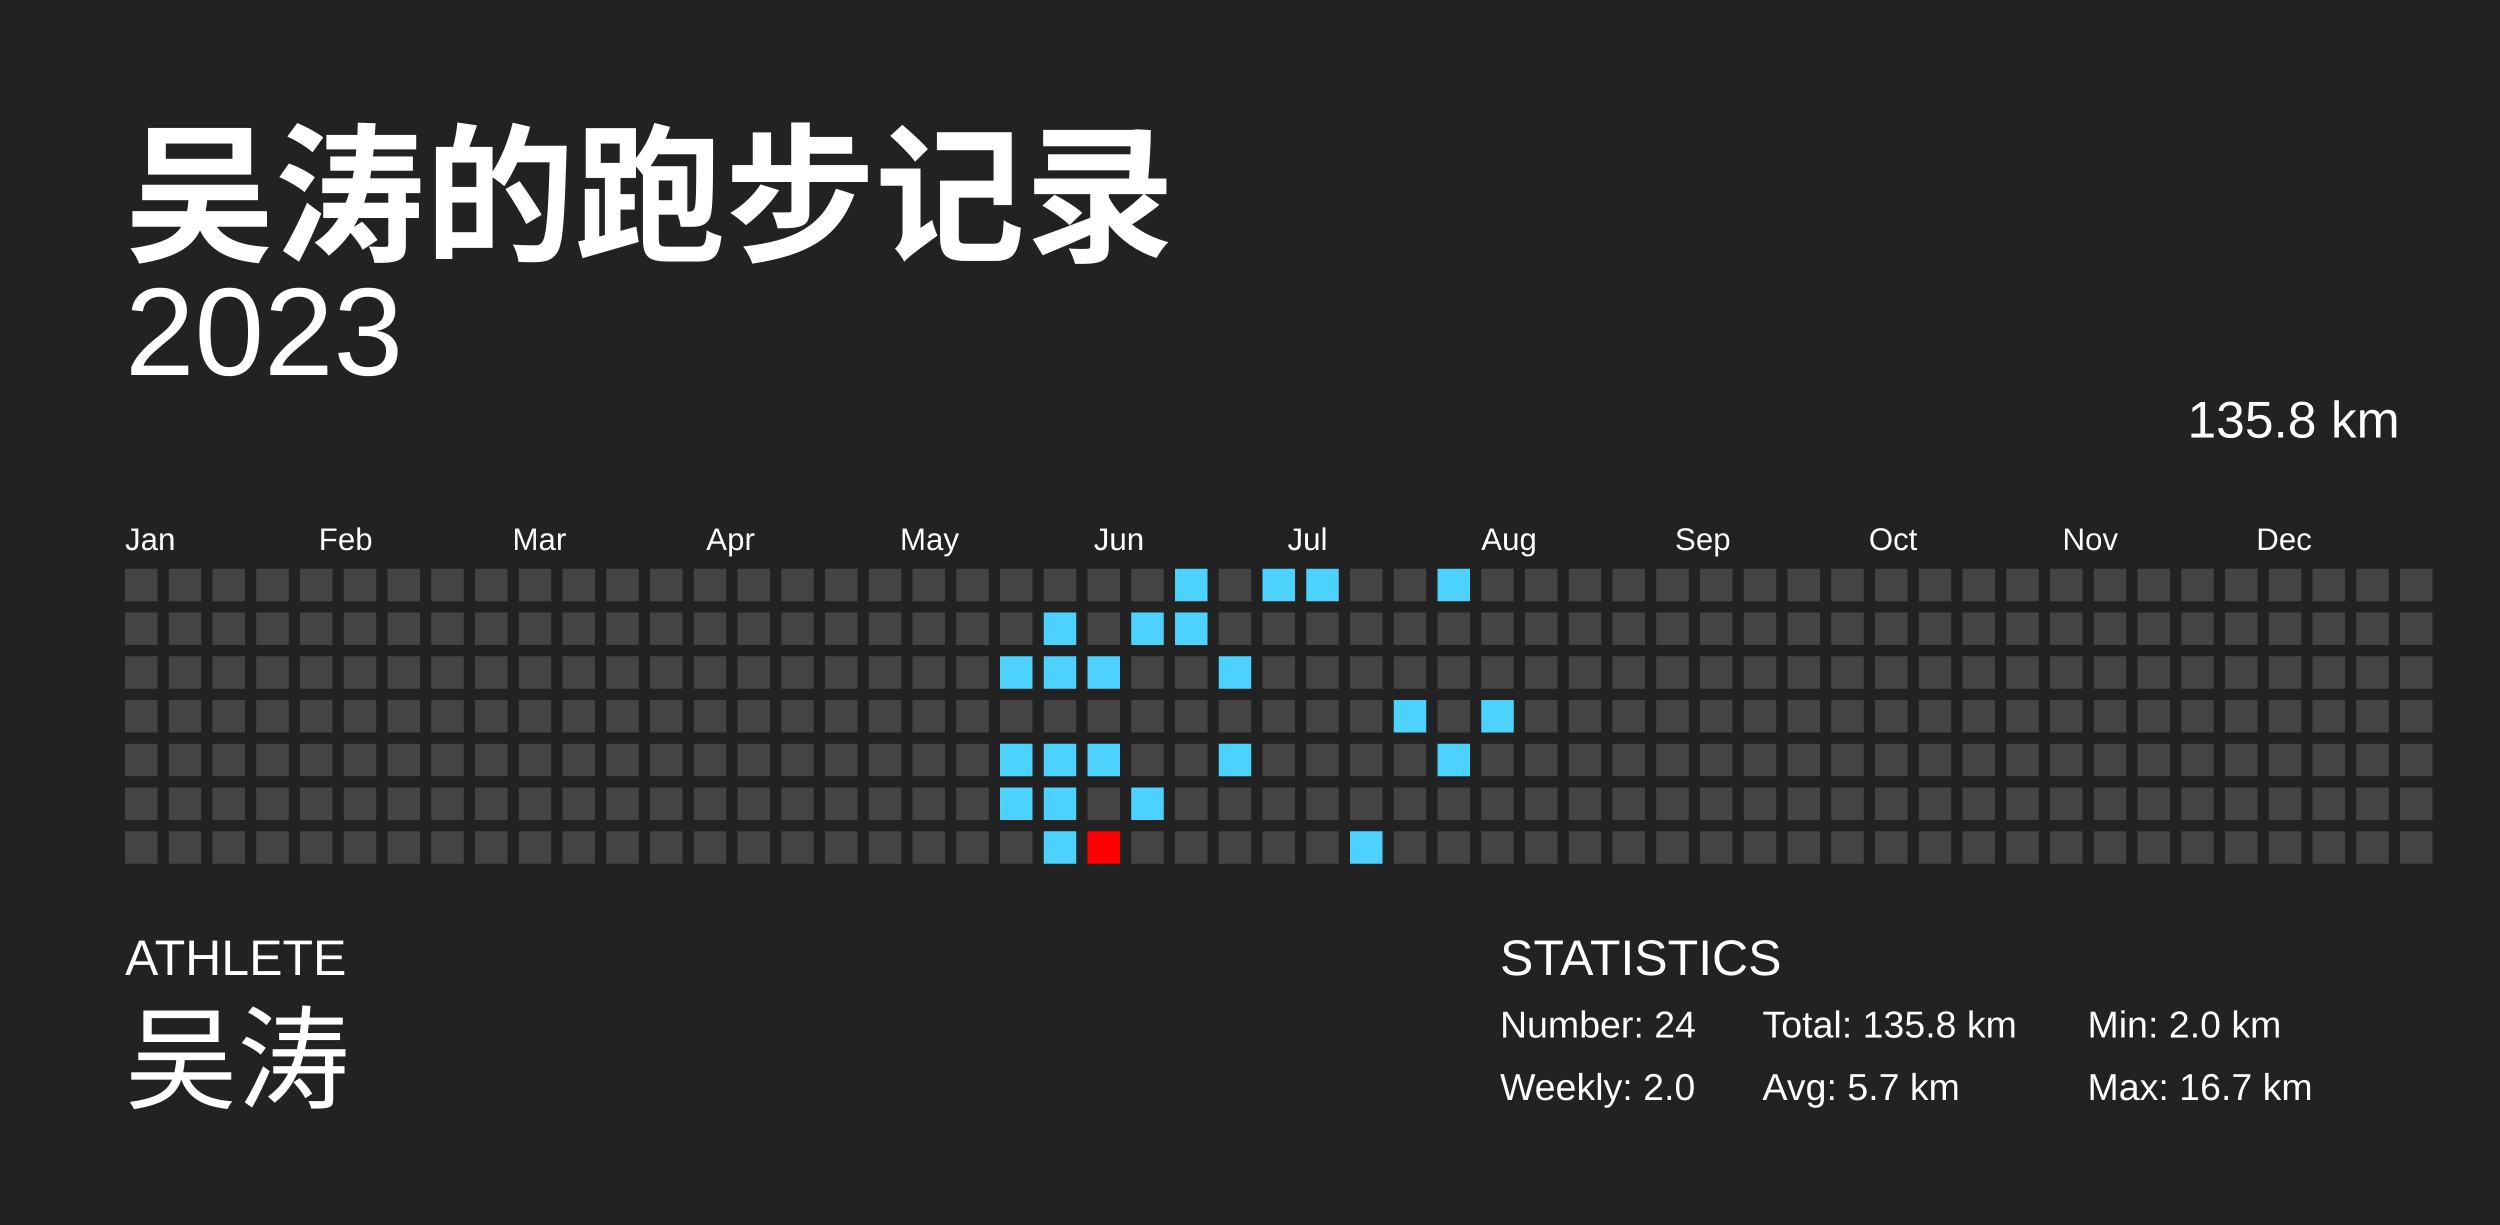
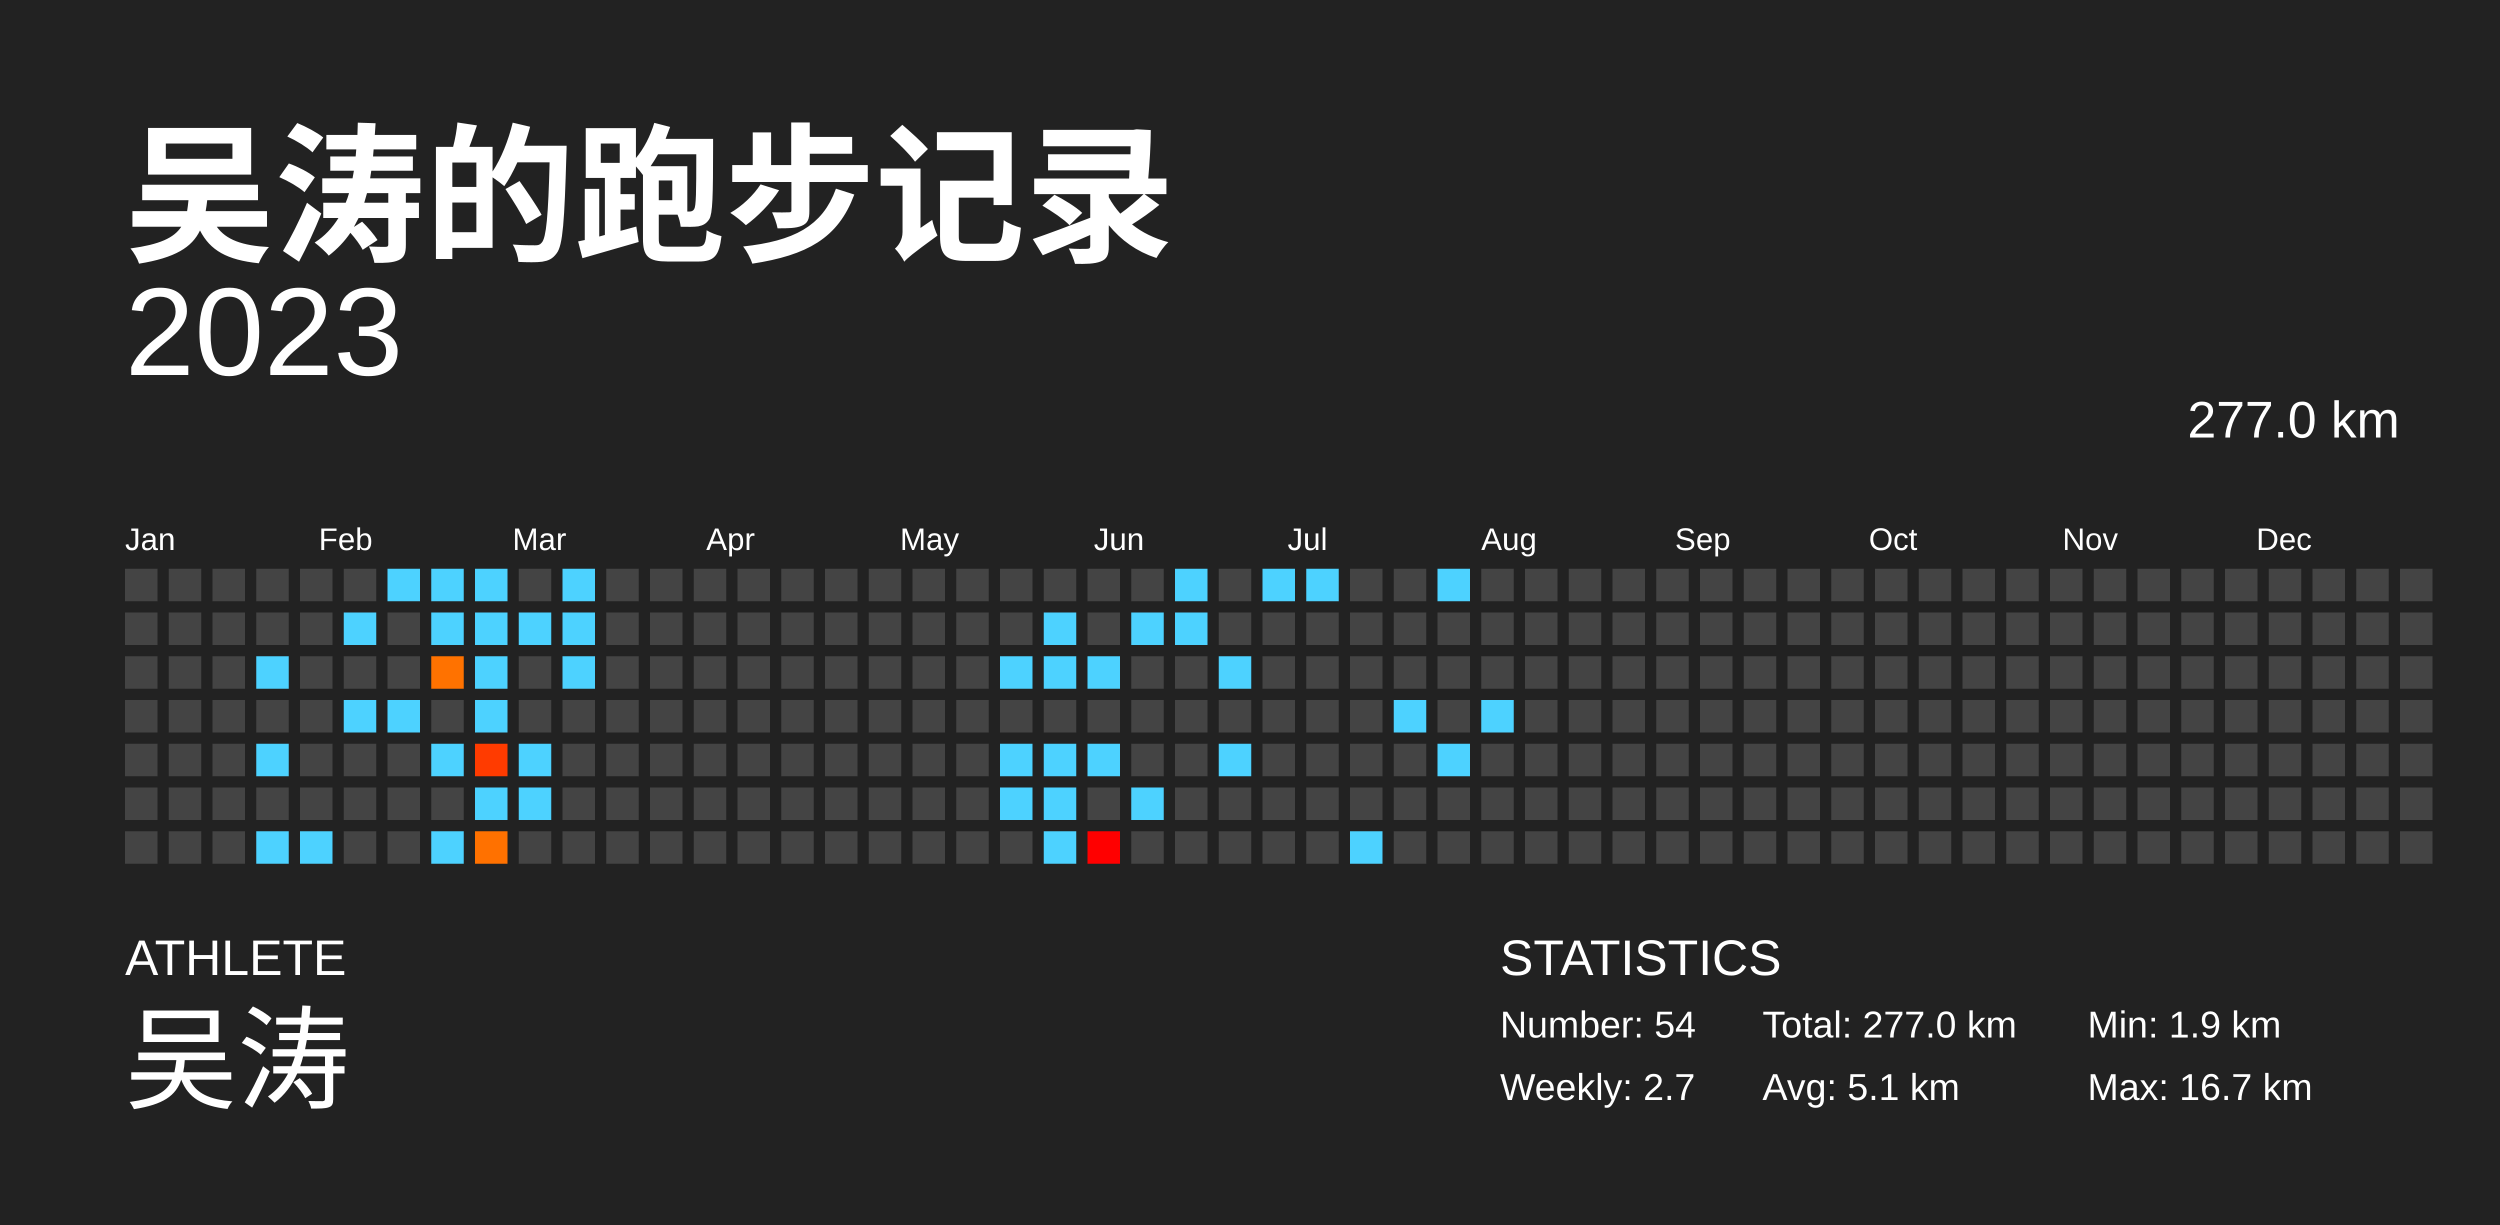
<svg xmlns="http://www.w3.org/2000/svg" baseProfile="full" height="98mm" version="1.1" viewBox="0,0,200,98" width="200mm">
  <defs />
  <rect fill="#222222" height="98" width="200" x="0" y="0" />
  <text fill="#FFFFFF" style="font-size:12px; font-family:Arial; font-weight:bold;" x="10" y="20">吴涛的跑步记录</text>
  <text fill="#FFFFFF" style="font-size:4px; font-family:Arial" x="10" y="78">ATHLETE</text>
  <text fill="#FFFFFF" style="font-size:9px; font-family:Arial" x="10" y="88">吴涛</text>
  <text fill="#FFFFFF" style="font-size:4px; font-family:Arial" x="120" y="78">STATISTICS</text>
-   <text fill="#FFFFFF" style="font-size:3px; font-family:Arial" x="120" y="83">Number: 24</text>
-   <text fill="#FFFFFF" style="font-size:3px; font-family:Arial" x="120" y="88">Weekly: 2.0</text>
-   <text fill="#FFFFFF" style="font-size:3px; font-family:Arial" x="141" y="83">Total: 135.8 km</text>
-   <text fill="#FFFFFF" style="font-size:3px; font-family:Arial" x="141" y="88">Avg: 5.7 km</text>
-   <text fill="#FFFFFF" style="font-size:3px; font-family:Arial" x="167" y="83">Min: 2.0 km</text>
+   <text fill="#FFFFFF" style="font-size:3px; font-family:Arial" x="120" y="83">Number: 54</text>
+   <text fill="#FFFFFF" style="font-size:3px; font-family:Arial" x="120" y="88">Weekly: 2.7</text>
+   <text fill="#FFFFFF" style="font-size:3px; font-family:Arial" x="141" y="83">Total: 277.0 km</text>
+   <text fill="#FFFFFF" style="font-size:3px; font-family:Arial" x="141" y="88">Avg: 5.1 km</text>
+   <text fill="#FFFFFF" style="font-size:3px; font-family:Arial" x="167" y="83">Min: 1.9 km</text>
  <text fill="#FFFFFF" style="font-size:3px; font-family:Arial" x="167" y="88">Max: 16.7 km</text>
  <text alignment-baseline="hanging" fill="#FFFFFF" style="font-size:10.0px; font-family:Arial;" x="10" y="30">2023</text>
-   <text alignment-baseline="hanging" fill="#FFFFFF" style="font-size:4.125px; font-family:Arial;" x="175" y="35">135.8 km</text>
+   <text alignment-baseline="hanging" fill="#FFFFFF" style="font-size:4.125px; font-family:Arial;" x="175" y="35">277.0 km</text>
  <text fill="#FFFFFF" style="font-size:2.5px; font-family:Arial" x="10.0" y="44">Jan</text>
  <text fill="#FFFFFF" style="font-size:2.5px; font-family:Arial" x="25.5" y="44">Feb</text>
  <text fill="#FFFFFF" style="font-size:2.5px; font-family:Arial" x="41.0" y="44">Mar</text>
  <text fill="#FFFFFF" style="font-size:2.5px; font-family:Arial" x="56.5" y="44">Apr</text>
  <text fill="#FFFFFF" style="font-size:2.5px; font-family:Arial" x="72.0" y="44">May</text>
  <text fill="#FFFFFF" style="font-size:2.5px; font-family:Arial" x="87.5" y="44">Jun</text>
  <text fill="#FFFFFF" style="font-size:2.5px; font-family:Arial" x="103.0" y="44">Jul</text>
  <text fill="#FFFFFF" style="font-size:2.5px; font-family:Arial" x="118.5" y="44">Aug</text>
  <text fill="#FFFFFF" style="font-size:2.5px; font-family:Arial" x="134.0" y="44">Sep</text>
  <text fill="#FFFFFF" style="font-size:2.5px; font-family:Arial" x="149.5" y="44">Oct</text>
  <text fill="#FFFFFF" style="font-size:2.5px; font-family:Arial" x="165.0" y="44">Nov</text>
  <text fill="#FFFFFF" style="font-size:2.5px; font-family:Arial" x="180.5" y="44">Dec</text>
  <rect fill="#444444" height="2.6" width="2.6" x="10.0" y="45.5" />
  <rect fill="#444444" height="2.6" width="2.6" x="10.0" y="49.0" />
  <rect fill="#444444" height="2.6" width="2.6" x="10.0" y="52.5" />
  <rect fill="#444444" height="2.6" width="2.6" x="10.0" y="56.0" />
  <rect fill="#444444" height="2.6" width="2.6" x="10.0" y="59.5" />
  <rect fill="#444444" height="2.6" width="2.6" x="10.0" y="63.0" />
  <rect fill="#444444" height="2.6" width="2.6" x="10.0" y="66.5" />
  <rect fill="#444444" height="2.6" width="2.6" x="13.5" y="45.5" />
  <rect fill="#444444" height="2.6" width="2.6" x="13.5" y="49.0" />
  <rect fill="#444444" height="2.6" width="2.6" x="13.5" y="52.5" />
  <rect fill="#444444" height="2.6" width="2.6" x="13.5" y="56.0" />
  <rect fill="#444444" height="2.6" width="2.6" x="13.5" y="59.5" />
  <rect fill="#444444" height="2.6" width="2.6" x="13.5" y="63.0" />
  <rect fill="#444444" height="2.6" width="2.6" x="13.5" y="66.5" />
  <rect fill="#444444" height="2.6" width="2.6" x="17.0" y="45.5" />
  <rect fill="#444444" height="2.6" width="2.6" x="17.0" y="49.0" />
  <rect fill="#444444" height="2.6" width="2.6" x="17.0" y="52.5" />
  <rect fill="#444444" height="2.6" width="2.6" x="17.0" y="56.0" />
  <rect fill="#444444" height="2.6" width="2.6" x="17.0" y="59.5" />
  <rect fill="#444444" height="2.6" width="2.6" x="17.0" y="63.0" />
  <rect fill="#444444" height="2.6" width="2.6" x="17.0" y="66.5" />
  <rect fill="#444444" height="2.6" width="2.6" x="20.5" y="45.5" />
  <rect fill="#444444" height="2.6" width="2.6" x="20.5" y="49.0" />
-   <rect fill="#444444" height="2.6" width="2.6" x="20.5" y="52.5" />
+   <rect fill="#4dd2ff" height="2.6" width="2.6" x="20.5" y="52.5" />
  <rect fill="#444444" height="2.6" width="2.6" x="20.5" y="56.0" />
-   <rect fill="#444444" height="2.6" width="2.6" x="20.5" y="59.5" />
+   <rect fill="#4dd2ff" height="2.6" width="2.6" x="20.5" y="59.5" />
  <rect fill="#444444" height="2.6" width="2.6" x="20.5" y="63.0" />
-   <rect fill="#444444" height="2.6" width="2.6" x="20.5" y="66.5" />
+   <rect fill="#4dd2ff" height="2.6" width="2.6" x="20.5" y="66.5" />
  <rect fill="#444444" height="2.6" width="2.6" x="24.0" y="45.5" />
  <rect fill="#444444" height="2.6" width="2.6" x="24.0" y="49.0" />
  <rect fill="#444444" height="2.6" width="2.6" x="24.0" y="52.5" />
  <rect fill="#444444" height="2.6" width="2.6" x="24.0" y="56.0" />
  <rect fill="#444444" height="2.6" width="2.6" x="24.0" y="59.5" />
  <rect fill="#444444" height="2.6" width="2.6" x="24.0" y="63.0" />
-   <rect fill="#444444" height="2.6" width="2.6" x="24.0" y="66.5" />
+   <rect fill="#4dd2ff" height="2.6" width="2.6" x="24.0" y="66.5" />
  <rect fill="#444444" height="2.6" width="2.6" x="27.5" y="45.5" />
-   <rect fill="#444444" height="2.6" width="2.6" x="27.5" y="49.0" />
+   <rect fill="#4dd2ff" height="2.6" width="2.6" x="27.5" y="49.0" />
  <rect fill="#444444" height="2.6" width="2.6" x="27.5" y="52.5" />
-   <rect fill="#444444" height="2.6" width="2.6" x="27.5" y="56.0" />
+   <rect fill="#4dd2ff" height="2.6" width="2.6" x="27.5" y="56.0" />
  <rect fill="#444444" height="2.6" width="2.6" x="27.5" y="59.5" />
  <rect fill="#444444" height="2.6" width="2.6" x="27.5" y="63.0" />
  <rect fill="#444444" height="2.6" width="2.6" x="27.5" y="66.5" />
-   <rect fill="#444444" height="2.6" width="2.6" x="31.0" y="45.5" />
+   <rect fill="#4dd2ff" height="2.6" width="2.6" x="31.0" y="45.5" />
  <rect fill="#444444" height="2.6" width="2.6" x="31.0" y="49.0" />
  <rect fill="#444444" height="2.6" width="2.6" x="31.0" y="52.5" />
-   <rect fill="#444444" height="2.6" width="2.6" x="31.0" y="56.0" />
+   <rect fill="#4dd2ff" height="2.6" width="2.6" x="31.0" y="56.0" />
  <rect fill="#444444" height="2.6" width="2.6" x="31.0" y="59.5" />
  <rect fill="#444444" height="2.6" width="2.6" x="31.0" y="63.0" />
  <rect fill="#444444" height="2.6" width="2.6" x="31.0" y="66.5" />
-   <rect fill="#444444" height="2.6" width="2.6" x="34.5" y="45.5" />
-   <rect fill="#444444" height="2.6" width="2.6" x="34.5" y="49.0" />
-   <rect fill="#444444" height="2.6" width="2.6" x="34.5" y="52.5" />
+   <rect fill="#4dd2ff" height="2.6" width="2.6" x="34.5" y="45.5" />
+   <rect fill="#4dd2ff" height="2.6" width="2.6" x="34.5" y="49.0" />
+   <rect fill="#ff7200" height="2.6" width="2.6" x="34.5" y="52.5" />
  <rect fill="#444444" height="2.6" width="2.6" x="34.5" y="56.0" />
-   <rect fill="#444444" height="2.6" width="2.6" x="34.5" y="59.5" />
+   <rect fill="#4dd2ff" height="2.6" width="2.6" x="34.5" y="59.5" />
  <rect fill="#444444" height="2.6" width="2.6" x="34.5" y="63.0" />
-   <rect fill="#444444" height="2.6" width="2.6" x="34.5" y="66.5" />
-   <rect fill="#444444" height="2.6" width="2.6" x="38.0" y="45.5" />
-   <rect fill="#444444" height="2.6" width="2.6" x="38.0" y="49.0" />
-   <rect fill="#444444" height="2.6" width="2.6" x="38.0" y="52.5" />
-   <rect fill="#444444" height="2.6" width="2.6" x="38.0" y="56.0" />
-   <rect fill="#444444" height="2.6" width="2.6" x="38.0" y="59.5" />
-   <rect fill="#444444" height="2.6" width="2.6" x="38.0" y="63.0" />
-   <rect fill="#444444" height="2.6" width="2.6" x="38.0" y="66.5" />
+   <rect fill="#4dd2ff" height="2.6" width="2.6" x="34.5" y="66.5" />
+   <rect fill="#4dd2ff" height="2.6" width="2.6" x="38.0" y="45.5" />
+   <rect fill="#4dd2ff" height="2.6" width="2.6" x="38.0" y="49.0" />
+   <rect fill="#4dd2ff" height="2.6" width="2.6" x="38.0" y="52.5" />
+   <rect fill="#4dd2ff" height="2.6" width="2.6" x="38.0" y="56.0" />
+   <rect fill="#ff3b00" height="2.6" width="2.6" x="38.0" y="59.5" />
+   <rect fill="#4dd2ff" height="2.6" width="2.6" x="38.0" y="63.0" />
+   <rect fill="#ff7100" height="2.6" width="2.6" x="38.0" y="66.5" />
  <rect fill="#444444" height="2.6" width="2.6" x="41.5" y="45.5" />
-   <rect fill="#444444" height="2.6" width="2.6" x="41.5" y="49.0" />
+   <rect fill="#4dd2ff" height="2.6" width="2.6" x="41.5" y="49.0" />
  <rect fill="#444444" height="2.6" width="2.6" x="41.5" y="52.5" />
  <rect fill="#444444" height="2.6" width="2.6" x="41.5" y="56.0" />
-   <rect fill="#444444" height="2.6" width="2.6" x="41.5" y="59.5" />
-   <rect fill="#444444" height="2.6" width="2.6" x="41.5" y="63.0" />
+   <rect fill="#4dd2ff" height="2.6" width="2.6" x="41.5" y="59.5" />
+   <rect fill="#4dd2ff" height="2.6" width="2.6" x="41.5" y="63.0" />
  <rect fill="#444444" height="2.6" width="2.6" x="41.5" y="66.5" />
-   <rect fill="#444444" height="2.6" width="2.6" x="45.0" y="45.5" />
-   <rect fill="#444444" height="2.6" width="2.6" x="45.0" y="49.0" />
-   <rect fill="#444444" height="2.6" width="2.6" x="45.0" y="52.5" />
+   <rect fill="#4dd2ff" height="2.6" width="2.6" x="45.0" y="45.5" />
+   <rect fill="#4dd2ff" height="2.6" width="2.6" x="45.0" y="49.0" />
+   <rect fill="#4dd2ff" height="2.6" width="2.6" x="45.0" y="52.5" />
  <rect fill="#444444" height="2.6" width="2.6" x="45.0" y="56.0" />
  <rect fill="#444444" height="2.6" width="2.6" x="45.0" y="59.5" />
  <rect fill="#444444" height="2.6" width="2.6" x="45.0" y="63.0" />
  <rect fill="#444444" height="2.6" width="2.6" x="45.0" y="66.5" />
  <rect fill="#444444" height="2.6" width="2.6" x="48.5" y="45.5" />
  <rect fill="#444444" height="2.6" width="2.6" x="48.5" y="49.0" />
  <rect fill="#444444" height="2.6" width="2.6" x="48.5" y="52.5" />
  <rect fill="#444444" height="2.6" width="2.6" x="48.5" y="56.0" />
  <rect fill="#444444" height="2.6" width="2.6" x="48.5" y="59.5" />
  <rect fill="#444444" height="2.6" width="2.6" x="48.5" y="63.0" />
  <rect fill="#444444" height="2.6" width="2.6" x="48.5" y="66.5" />
  <rect fill="#444444" height="2.6" width="2.6" x="52.0" y="45.5" />
  <rect fill="#444444" height="2.6" width="2.6" x="52.0" y="49.0" />
  <rect fill="#444444" height="2.6" width="2.6" x="52.0" y="52.5" />
  <rect fill="#444444" height="2.6" width="2.6" x="52.0" y="56.0" />
  <rect fill="#444444" height="2.6" width="2.6" x="52.0" y="59.5" />
  <rect fill="#444444" height="2.6" width="2.6" x="52.0" y="63.0" />
  <rect fill="#444444" height="2.6" width="2.6" x="52.0" y="66.5" />
  <rect fill="#444444" height="2.6" width="2.6" x="55.5" y="45.5" />
  <rect fill="#444444" height="2.6" width="2.6" x="55.5" y="49.0" />
  <rect fill="#444444" height="2.6" width="2.6" x="55.5" y="52.5" />
  <rect fill="#444444" height="2.6" width="2.6" x="55.5" y="56.0" />
  <rect fill="#444444" height="2.6" width="2.6" x="55.5" y="59.5" />
  <rect fill="#444444" height="2.6" width="2.6" x="55.5" y="63.0" />
  <rect fill="#444444" height="2.6" width="2.6" x="55.5" y="66.5" />
  <rect fill="#444444" height="2.6" width="2.6" x="59.0" y="45.5" />
  <rect fill="#444444" height="2.6" width="2.6" x="59.0" y="49.0" />
  <rect fill="#444444" height="2.6" width="2.6" x="59.0" y="52.5" />
  <rect fill="#444444" height="2.6" width="2.6" x="59.0" y="56.0" />
  <rect fill="#444444" height="2.6" width="2.6" x="59.0" y="59.5" />
  <rect fill="#444444" height="2.6" width="2.6" x="59.0" y="63.0" />
  <rect fill="#444444" height="2.6" width="2.6" x="59.0" y="66.5" />
  <rect fill="#444444" height="2.6" width="2.6" x="62.5" y="45.5" />
  <rect fill="#444444" height="2.6" width="2.6" x="62.5" y="49.0" />
  <rect fill="#444444" height="2.6" width="2.6" x="62.5" y="52.5" />
  <rect fill="#444444" height="2.6" width="2.6" x="62.5" y="56.0" />
  <rect fill="#444444" height="2.6" width="2.6" x="62.5" y="59.5" />
  <rect fill="#444444" height="2.6" width="2.6" x="62.5" y="63.0" />
  <rect fill="#444444" height="2.6" width="2.6" x="62.5" y="66.5" />
  <rect fill="#444444" height="2.6" width="2.6" x="66.0" y="45.5" />
  <rect fill="#444444" height="2.6" width="2.6" x="66.0" y="49.0" />
  <rect fill="#444444" height="2.6" width="2.6" x="66.0" y="52.5" />
  <rect fill="#444444" height="2.6" width="2.6" x="66.0" y="56.0" />
  <rect fill="#444444" height="2.6" width="2.6" x="66.0" y="59.5" />
  <rect fill="#444444" height="2.6" width="2.6" x="66.0" y="63.0" />
  <rect fill="#444444" height="2.6" width="2.6" x="66.0" y="66.5" />
  <rect fill="#444444" height="2.6" width="2.6" x="69.5" y="45.5" />
  <rect fill="#444444" height="2.6" width="2.6" x="69.5" y="49.0" />
  <rect fill="#444444" height="2.6" width="2.6" x="69.5" y="52.5" />
  <rect fill="#444444" height="2.6" width="2.6" x="69.5" y="56.0" />
  <rect fill="#444444" height="2.6" width="2.6" x="69.5" y="59.5" />
  <rect fill="#444444" height="2.6" width="2.6" x="69.5" y="63.0" />
  <rect fill="#444444" height="2.6" width="2.6" x="69.5" y="66.5" />
  <rect fill="#444444" height="2.6" width="2.6" x="73.0" y="45.5" />
  <rect fill="#444444" height="2.6" width="2.6" x="73.0" y="49.0" />
  <rect fill="#444444" height="2.6" width="2.6" x="73.0" y="52.5" />
  <rect fill="#444444" height="2.6" width="2.6" x="73.0" y="56.0" />
  <rect fill="#444444" height="2.6" width="2.6" x="73.0" y="59.5" />
  <rect fill="#444444" height="2.6" width="2.6" x="73.0" y="63.0" />
  <rect fill="#444444" height="2.6" width="2.6" x="73.0" y="66.5" />
  <rect fill="#444444" height="2.6" width="2.6" x="76.5" y="45.5" />
  <rect fill="#444444" height="2.6" width="2.6" x="76.5" y="49.0" />
  <rect fill="#444444" height="2.6" width="2.6" x="76.5" y="52.5" />
  <rect fill="#444444" height="2.6" width="2.6" x="76.5" y="56.0" />
  <rect fill="#444444" height="2.6" width="2.6" x="76.5" y="59.5" />
  <rect fill="#444444" height="2.6" width="2.6" x="76.5" y="63.0" />
  <rect fill="#444444" height="2.6" width="2.6" x="76.5" y="66.5" />
  <rect fill="#444444" height="2.6" width="2.6" x="80.0" y="45.5" />
  <rect fill="#444444" height="2.6" width="2.6" x="80.0" y="49.0" />
  <rect fill="#4dd2ff" height="2.6" width="2.6" x="80.0" y="52.5" />
  <rect fill="#444444" height="2.6" width="2.6" x="80.0" y="56.0" />
  <rect fill="#4dd2ff" height="2.6" width="2.6" x="80.0" y="59.5" />
  <rect fill="#4dd2ff" height="2.6" width="2.6" x="80.0" y="63.0" />
  <rect fill="#444444" height="2.6" width="2.6" x="80.0" y="66.5" />
  <rect fill="#444444" height="2.6" width="2.6" x="83.5" y="45.5" />
  <rect fill="#4dd2ff" height="2.6" width="2.6" x="83.5" y="49.0" />
  <rect fill="#4dd2ff" height="2.6" width="2.6" x="83.5" y="52.5" />
  <rect fill="#444444" height="2.6" width="2.6" x="83.5" y="56.0" />
  <rect fill="#4dd2ff" height="2.6" width="2.6" x="83.5" y="59.5" />
  <rect fill="#4dd2ff" height="2.6" width="2.6" x="83.5" y="63.0" />
  <rect fill="#4dd2ff" height="2.6" width="2.6" x="83.5" y="66.5" />
  <rect fill="#444444" height="2.6" width="2.6" x="87.0" y="45.5" />
  <rect fill="#444444" height="2.6" width="2.6" x="87.0" y="49.0" />
  <rect fill="#4dd2ff" height="2.6" width="2.6" x="87.0" y="52.5" />
  <rect fill="#444444" height="2.6" width="2.6" x="87.0" y="56.0" />
  <rect fill="#4dd2ff" height="2.6" width="2.6" x="87.0" y="59.5" />
  <rect fill="#444444" height="2.6" width="2.6" x="87.0" y="63.0" />
  <rect fill="#ff0000" height="2.6" width="2.6" x="87.0" y="66.5" />
  <rect fill="#444444" height="2.6" width="2.6" x="90.5" y="45.5" />
  <rect fill="#4dd2ff" height="2.6" width="2.6" x="90.5" y="49.0" />
  <rect fill="#444444" height="2.6" width="2.6" x="90.5" y="52.5" />
  <rect fill="#444444" height="2.6" width="2.6" x="90.5" y="56.0" />
  <rect fill="#444444" height="2.6" width="2.6" x="90.5" y="59.5" />
  <rect fill="#4dd2ff" height="2.6" width="2.6" x="90.5" y="63.0" />
  <rect fill="#444444" height="2.6" width="2.6" x="90.5" y="66.5" />
  <rect fill="#4dd2ff" height="2.6" width="2.6" x="94.0" y="45.5" />
  <rect fill="#4dd2ff" height="2.6" width="2.6" x="94.0" y="49.0" />
  <rect fill="#444444" height="2.6" width="2.6" x="94.0" y="52.5" />
  <rect fill="#444444" height="2.6" width="2.6" x="94.0" y="56.0" />
  <rect fill="#444444" height="2.6" width="2.6" x="94.0" y="59.5" />
  <rect fill="#444444" height="2.6" width="2.6" x="94.0" y="63.0" />
  <rect fill="#444444" height="2.6" width="2.6" x="94.0" y="66.5" />
  <rect fill="#444444" height="2.6" width="2.6" x="97.5" y="45.5" />
  <rect fill="#444444" height="2.6" width="2.6" x="97.5" y="49.0" />
  <rect fill="#4dd2ff" height="2.6" width="2.6" x="97.5" y="52.5" />
  <rect fill="#444444" height="2.6" width="2.6" x="97.5" y="56.0" />
  <rect fill="#4dd2ff" height="2.6" width="2.6" x="97.5" y="59.5" />
  <rect fill="#444444" height="2.6" width="2.6" x="97.5" y="63.0" />
  <rect fill="#444444" height="2.6" width="2.6" x="97.5" y="66.5" />
  <rect fill="#4dd2ff" height="2.6" width="2.6" x="101.0" y="45.5" />
  <rect fill="#444444" height="2.6" width="2.6" x="101.0" y="49.0" />
  <rect fill="#444444" height="2.6" width="2.6" x="101.0" y="52.5" />
  <rect fill="#444444" height="2.6" width="2.6" x="101.0" y="56.0" />
  <rect fill="#444444" height="2.6" width="2.6" x="101.0" y="59.5" />
  <rect fill="#444444" height="2.6" width="2.6" x="101.0" y="63.0" />
  <rect fill="#444444" height="2.6" width="2.6" x="101.0" y="66.5" />
  <rect fill="#4dd2ff" height="2.6" width="2.6" x="104.5" y="45.5" />
  <rect fill="#444444" height="2.6" width="2.6" x="104.5" y="49.0" />
  <rect fill="#444444" height="2.6" width="2.6" x="104.5" y="52.5" />
  <rect fill="#444444" height="2.6" width="2.6" x="104.5" y="56.0" />
  <rect fill="#444444" height="2.6" width="2.6" x="104.5" y="59.5" />
  <rect fill="#444444" height="2.6" width="2.6" x="104.5" y="63.0" />
  <rect fill="#444444" height="2.6" width="2.6" x="104.5" y="66.5" />
  <rect fill="#444444" height="2.6" width="2.6" x="108.0" y="45.5" />
  <rect fill="#444444" height="2.6" width="2.6" x="108.0" y="49.0" />
  <rect fill="#444444" height="2.6" width="2.6" x="108.0" y="52.5" />
  <rect fill="#444444" height="2.6" width="2.6" x="108.0" y="56.0" />
  <rect fill="#444444" height="2.6" width="2.6" x="108.0" y="59.5" />
  <rect fill="#444444" height="2.6" width="2.6" x="108.0" y="63.0" />
  <rect fill="#4dd2ff" height="2.6" width="2.6" x="108.0" y="66.5" />
  <rect fill="#444444" height="2.6" width="2.6" x="111.5" y="45.5" />
  <rect fill="#444444" height="2.6" width="2.6" x="111.5" y="49.0" />
  <rect fill="#444444" height="2.6" width="2.6" x="111.5" y="52.5" />
  <rect fill="#4dd2ff" height="2.6" width="2.6" x="111.5" y="56.0" />
  <rect fill="#444444" height="2.6" width="2.6" x="111.5" y="59.5" />
  <rect fill="#444444" height="2.6" width="2.6" x="111.5" y="63.0" />
  <rect fill="#444444" height="2.6" width="2.6" x="111.5" y="66.5" />
  <rect fill="#4dd2ff" height="2.6" width="2.6" x="115.0" y="45.5" />
  <rect fill="#444444" height="2.6" width="2.6" x="115.0" y="49.0" />
  <rect fill="#444444" height="2.6" width="2.6" x="115.0" y="52.5" />
  <rect fill="#444444" height="2.6" width="2.6" x="115.0" y="56.0" />
  <rect fill="#4dd2ff" height="2.6" width="2.6" x="115.0" y="59.5" />
  <rect fill="#444444" height="2.6" width="2.6" x="115.0" y="63.0" />
  <rect fill="#444444" height="2.6" width="2.6" x="115.0" y="66.5" />
  <rect fill="#444444" height="2.6" width="2.6" x="118.5" y="45.5" />
  <rect fill="#444444" height="2.6" width="2.6" x="118.5" y="49.0" />
  <rect fill="#444444" height="2.6" width="2.6" x="118.5" y="52.5" />
  <rect fill="#4dd2ff" height="2.6" width="2.6" x="118.5" y="56.0" />
  <rect fill="#444444" height="2.6" width="2.6" x="118.5" y="59.5" />
  <rect fill="#444444" height="2.6" width="2.6" x="118.5" y="63.0" />
  <rect fill="#444444" height="2.6" width="2.6" x="118.5" y="66.5" />
  <rect fill="#444444" height="2.6" width="2.6" x="122.0" y="45.5" />
  <rect fill="#444444" height="2.6" width="2.6" x="122.0" y="49.0" />
  <rect fill="#444444" height="2.6" width="2.6" x="122.0" y="52.5" />
  <rect fill="#444444" height="2.6" width="2.6" x="122.0" y="56.0" />
  <rect fill="#444444" height="2.6" width="2.6" x="122.0" y="59.5" />
  <rect fill="#444444" height="2.6" width="2.6" x="122.0" y="63.0" />
  <rect fill="#444444" height="2.6" width="2.6" x="122.0" y="66.5" />
  <rect fill="#444444" height="2.6" width="2.6" x="125.5" y="45.5" />
  <rect fill="#444444" height="2.6" width="2.6" x="125.5" y="49.0" />
  <rect fill="#444444" height="2.6" width="2.6" x="125.5" y="52.5" />
  <rect fill="#444444" height="2.6" width="2.6" x="125.5" y="56.0" />
  <rect fill="#444444" height="2.6" width="2.6" x="125.5" y="59.5" />
  <rect fill="#444444" height="2.6" width="2.6" x="125.5" y="63.0" />
  <rect fill="#444444" height="2.6" width="2.6" x="125.5" y="66.5" />
  <rect fill="#444444" height="2.6" width="2.6" x="129.0" y="45.5" />
  <rect fill="#444444" height="2.6" width="2.6" x="129.0" y="49.0" />
  <rect fill="#444444" height="2.6" width="2.6" x="129.0" y="52.5" />
  <rect fill="#444444" height="2.6" width="2.6" x="129.0" y="56.0" />
  <rect fill="#444444" height="2.6" width="2.6" x="129.0" y="59.5" />
  <rect fill="#444444" height="2.6" width="2.6" x="129.0" y="63.0" />
  <rect fill="#444444" height="2.6" width="2.6" x="129.0" y="66.5" />
  <rect fill="#444444" height="2.6" width="2.6" x="132.5" y="45.5" />
  <rect fill="#444444" height="2.6" width="2.6" x="132.5" y="49.0" />
  <rect fill="#444444" height="2.6" width="2.6" x="132.5" y="52.5" />
  <rect fill="#444444" height="2.6" width="2.6" x="132.5" y="56.0" />
  <rect fill="#444444" height="2.6" width="2.6" x="132.5" y="59.5" />
  <rect fill="#444444" height="2.6" width="2.6" x="132.5" y="63.0" />
  <rect fill="#444444" height="2.6" width="2.6" x="132.5" y="66.5" />
  <rect fill="#444444" height="2.6" width="2.6" x="136.0" y="45.5" />
  <rect fill="#444444" height="2.6" width="2.6" x="136.0" y="49.0" />
  <rect fill="#444444" height="2.6" width="2.6" x="136.0" y="52.5" />
  <rect fill="#444444" height="2.6" width="2.6" x="136.0" y="56.0" />
  <rect fill="#444444" height="2.6" width="2.6" x="136.0" y="59.5" />
  <rect fill="#444444" height="2.6" width="2.6" x="136.0" y="63.0" />
  <rect fill="#444444" height="2.6" width="2.6" x="136.0" y="66.5" />
  <rect fill="#444444" height="2.6" width="2.6" x="139.5" y="45.5" />
  <rect fill="#444444" height="2.6" width="2.6" x="139.5" y="49.0" />
  <rect fill="#444444" height="2.6" width="2.6" x="139.5" y="52.5" />
  <rect fill="#444444" height="2.6" width="2.6" x="139.5" y="56.0" />
  <rect fill="#444444" height="2.6" width="2.6" x="139.5" y="59.5" />
  <rect fill="#444444" height="2.6" width="2.6" x="139.5" y="63.0" />
  <rect fill="#444444" height="2.6" width="2.6" x="139.5" y="66.5" />
  <rect fill="#444444" height="2.6" width="2.6" x="143.0" y="45.5" />
  <rect fill="#444444" height="2.6" width="2.6" x="143.0" y="49.0" />
  <rect fill="#444444" height="2.6" width="2.6" x="143.0" y="52.5" />
  <rect fill="#444444" height="2.6" width="2.6" x="143.0" y="56.0" />
  <rect fill="#444444" height="2.6" width="2.6" x="143.0" y="59.5" />
  <rect fill="#444444" height="2.6" width="2.6" x="143.0" y="63.0" />
  <rect fill="#444444" height="2.6" width="2.6" x="143.0" y="66.5" />
  <rect fill="#444444" height="2.6" width="2.6" x="146.5" y="45.5" />
  <rect fill="#444444" height="2.6" width="2.6" x="146.5" y="49.0" />
  <rect fill="#444444" height="2.6" width="2.6" x="146.5" y="52.5" />
  <rect fill="#444444" height="2.6" width="2.6" x="146.5" y="56.0" />
  <rect fill="#444444" height="2.6" width="2.6" x="146.5" y="59.5" />
  <rect fill="#444444" height="2.6" width="2.6" x="146.5" y="63.0" />
  <rect fill="#444444" height="2.6" width="2.6" x="146.5" y="66.5" />
  <rect fill="#444444" height="2.6" width="2.6" x="150.0" y="45.5" />
  <rect fill="#444444" height="2.6" width="2.6" x="150.0" y="49.0" />
  <rect fill="#444444" height="2.6" width="2.6" x="150.0" y="52.5" />
  <rect fill="#444444" height="2.6" width="2.6" x="150.0" y="56.0" />
  <rect fill="#444444" height="2.6" width="2.6" x="150.0" y="59.5" />
  <rect fill="#444444" height="2.6" width="2.6" x="150.0" y="63.0" />
  <rect fill="#444444" height="2.6" width="2.6" x="150.0" y="66.5" />
  <rect fill="#444444" height="2.6" width="2.6" x="153.5" y="45.5" />
  <rect fill="#444444" height="2.6" width="2.6" x="153.5" y="49.0" />
  <rect fill="#444444" height="2.6" width="2.6" x="153.5" y="52.5" />
  <rect fill="#444444" height="2.6" width="2.6" x="153.5" y="56.0" />
  <rect fill="#444444" height="2.6" width="2.6" x="153.5" y="59.5" />
  <rect fill="#444444" height="2.6" width="2.6" x="153.5" y="63.0" />
  <rect fill="#444444" height="2.6" width="2.6" x="153.5" y="66.5" />
  <rect fill="#444444" height="2.6" width="2.6" x="157.0" y="45.5" />
  <rect fill="#444444" height="2.6" width="2.6" x="157.0" y="49.0" />
  <rect fill="#444444" height="2.6" width="2.6" x="157.0" y="52.5" />
  <rect fill="#444444" height="2.6" width="2.6" x="157.0" y="56.0" />
  <rect fill="#444444" height="2.6" width="2.6" x="157.0" y="59.5" />
  <rect fill="#444444" height="2.6" width="2.6" x="157.0" y="63.0" />
  <rect fill="#444444" height="2.6" width="2.6" x="157.0" y="66.5" />
  <rect fill="#444444" height="2.6" width="2.6" x="160.5" y="45.5" />
  <rect fill="#444444" height="2.6" width="2.6" x="160.5" y="49.0" />
  <rect fill="#444444" height="2.6" width="2.6" x="160.5" y="52.5" />
  <rect fill="#444444" height="2.6" width="2.6" x="160.5" y="56.0" />
  <rect fill="#444444" height="2.6" width="2.6" x="160.5" y="59.5" />
  <rect fill="#444444" height="2.6" width="2.6" x="160.5" y="63.0" />
  <rect fill="#444444" height="2.6" width="2.6" x="160.5" y="66.5" />
  <rect fill="#444444" height="2.6" width="2.6" x="164.0" y="45.5" />
  <rect fill="#444444" height="2.6" width="2.6" x="164.0" y="49.0" />
  <rect fill="#444444" height="2.6" width="2.6" x="164.0" y="52.5" />
  <rect fill="#444444" height="2.6" width="2.6" x="164.0" y="56.0" />
  <rect fill="#444444" height="2.6" width="2.6" x="164.0" y="59.5" />
  <rect fill="#444444" height="2.6" width="2.6" x="164.0" y="63.0" />
  <rect fill="#444444" height="2.6" width="2.6" x="164.0" y="66.5" />
  <rect fill="#444444" height="2.6" width="2.6" x="167.5" y="45.5" />
  <rect fill="#444444" height="2.6" width="2.6" x="167.5" y="49.0" />
  <rect fill="#444444" height="2.6" width="2.6" x="167.5" y="52.5" />
  <rect fill="#444444" height="2.6" width="2.6" x="167.5" y="56.0" />
  <rect fill="#444444" height="2.6" width="2.6" x="167.5" y="59.5" />
  <rect fill="#444444" height="2.6" width="2.6" x="167.5" y="63.0" />
  <rect fill="#444444" height="2.6" width="2.6" x="167.5" y="66.5" />
  <rect fill="#444444" height="2.6" width="2.6" x="171.0" y="45.5" />
  <rect fill="#444444" height="2.6" width="2.6" x="171.0" y="49.0" />
  <rect fill="#444444" height="2.6" width="2.6" x="171.0" y="52.5" />
  <rect fill="#444444" height="2.6" width="2.6" x="171.0" y="56.0" />
  <rect fill="#444444" height="2.6" width="2.6" x="171.0" y="59.5" />
  <rect fill="#444444" height="2.6" width="2.6" x="171.0" y="63.0" />
  <rect fill="#444444" height="2.6" width="2.6" x="171.0" y="66.5" />
  <rect fill="#444444" height="2.6" width="2.6" x="174.5" y="45.5" />
  <rect fill="#444444" height="2.6" width="2.6" x="174.5" y="49.0" />
  <rect fill="#444444" height="2.6" width="2.6" x="174.5" y="52.5" />
  <rect fill="#444444" height="2.6" width="2.6" x="174.5" y="56.0" />
  <rect fill="#444444" height="2.6" width="2.6" x="174.5" y="59.5" />
  <rect fill="#444444" height="2.6" width="2.6" x="174.5" y="63.0" />
  <rect fill="#444444" height="2.6" width="2.6" x="174.5" y="66.5" />
  <rect fill="#444444" height="2.6" width="2.6" x="178.0" y="45.5" />
  <rect fill="#444444" height="2.6" width="2.6" x="178.0" y="49.0" />
  <rect fill="#444444" height="2.6" width="2.6" x="178.0" y="52.5" />
  <rect fill="#444444" height="2.6" width="2.6" x="178.0" y="56.0" />
  <rect fill="#444444" height="2.6" width="2.6" x="178.0" y="59.5" />
  <rect fill="#444444" height="2.6" width="2.6" x="178.0" y="63.0" />
  <rect fill="#444444" height="2.6" width="2.6" x="178.0" y="66.5" />
  <rect fill="#444444" height="2.6" width="2.6" x="181.5" y="45.5" />
  <rect fill="#444444" height="2.6" width="2.6" x="181.5" y="49.0" />
  <rect fill="#444444" height="2.6" width="2.6" x="181.5" y="52.5" />
  <rect fill="#444444" height="2.6" width="2.6" x="181.5" y="56.0" />
  <rect fill="#444444" height="2.6" width="2.6" x="181.5" y="59.5" />
  <rect fill="#444444" height="2.6" width="2.6" x="181.5" y="63.0" />
  <rect fill="#444444" height="2.6" width="2.6" x="181.5" y="66.5" />
  <rect fill="#444444" height="2.6" width="2.6" x="185.0" y="45.5" />
  <rect fill="#444444" height="2.6" width="2.6" x="185.0" y="49.0" />
  <rect fill="#444444" height="2.6" width="2.6" x="185.0" y="52.5" />
  <rect fill="#444444" height="2.6" width="2.6" x="185.0" y="56.0" />
  <rect fill="#444444" height="2.6" width="2.6" x="185.0" y="59.5" />
  <rect fill="#444444" height="2.6" width="2.6" x="185.0" y="63.0" />
  <rect fill="#444444" height="2.6" width="2.6" x="185.0" y="66.5" />
  <rect fill="#444444" height="2.6" width="2.6" x="188.5" y="45.5" />
  <rect fill="#444444" height="2.6" width="2.6" x="188.5" y="49.0" />
  <rect fill="#444444" height="2.6" width="2.6" x="188.5" y="52.5" />
  <rect fill="#444444" height="2.6" width="2.6" x="188.5" y="56.0" />
  <rect fill="#444444" height="2.6" width="2.6" x="188.5" y="59.5" />
  <rect fill="#444444" height="2.6" width="2.6" x="188.5" y="63.0" />
  <rect fill="#444444" height="2.6" width="2.6" x="188.5" y="66.5" />
  <rect fill="#444444" height="2.6" width="2.6" x="192.0" y="45.5" />
  <rect fill="#444444" height="2.6" width="2.6" x="192.0" y="49.0" />
  <rect fill="#444444" height="2.6" width="2.6" x="192.0" y="52.5" />
  <rect fill="#444444" height="2.6" width="2.6" x="192.0" y="56.0" />
  <rect fill="#444444" height="2.6" width="2.6" x="192.0" y="59.5" />
  <rect fill="#444444" height="2.6" width="2.6" x="192.0" y="63.0" />
  <rect fill="#444444" height="2.6" width="2.6" x="192.0" y="66.5" />
</svg>
